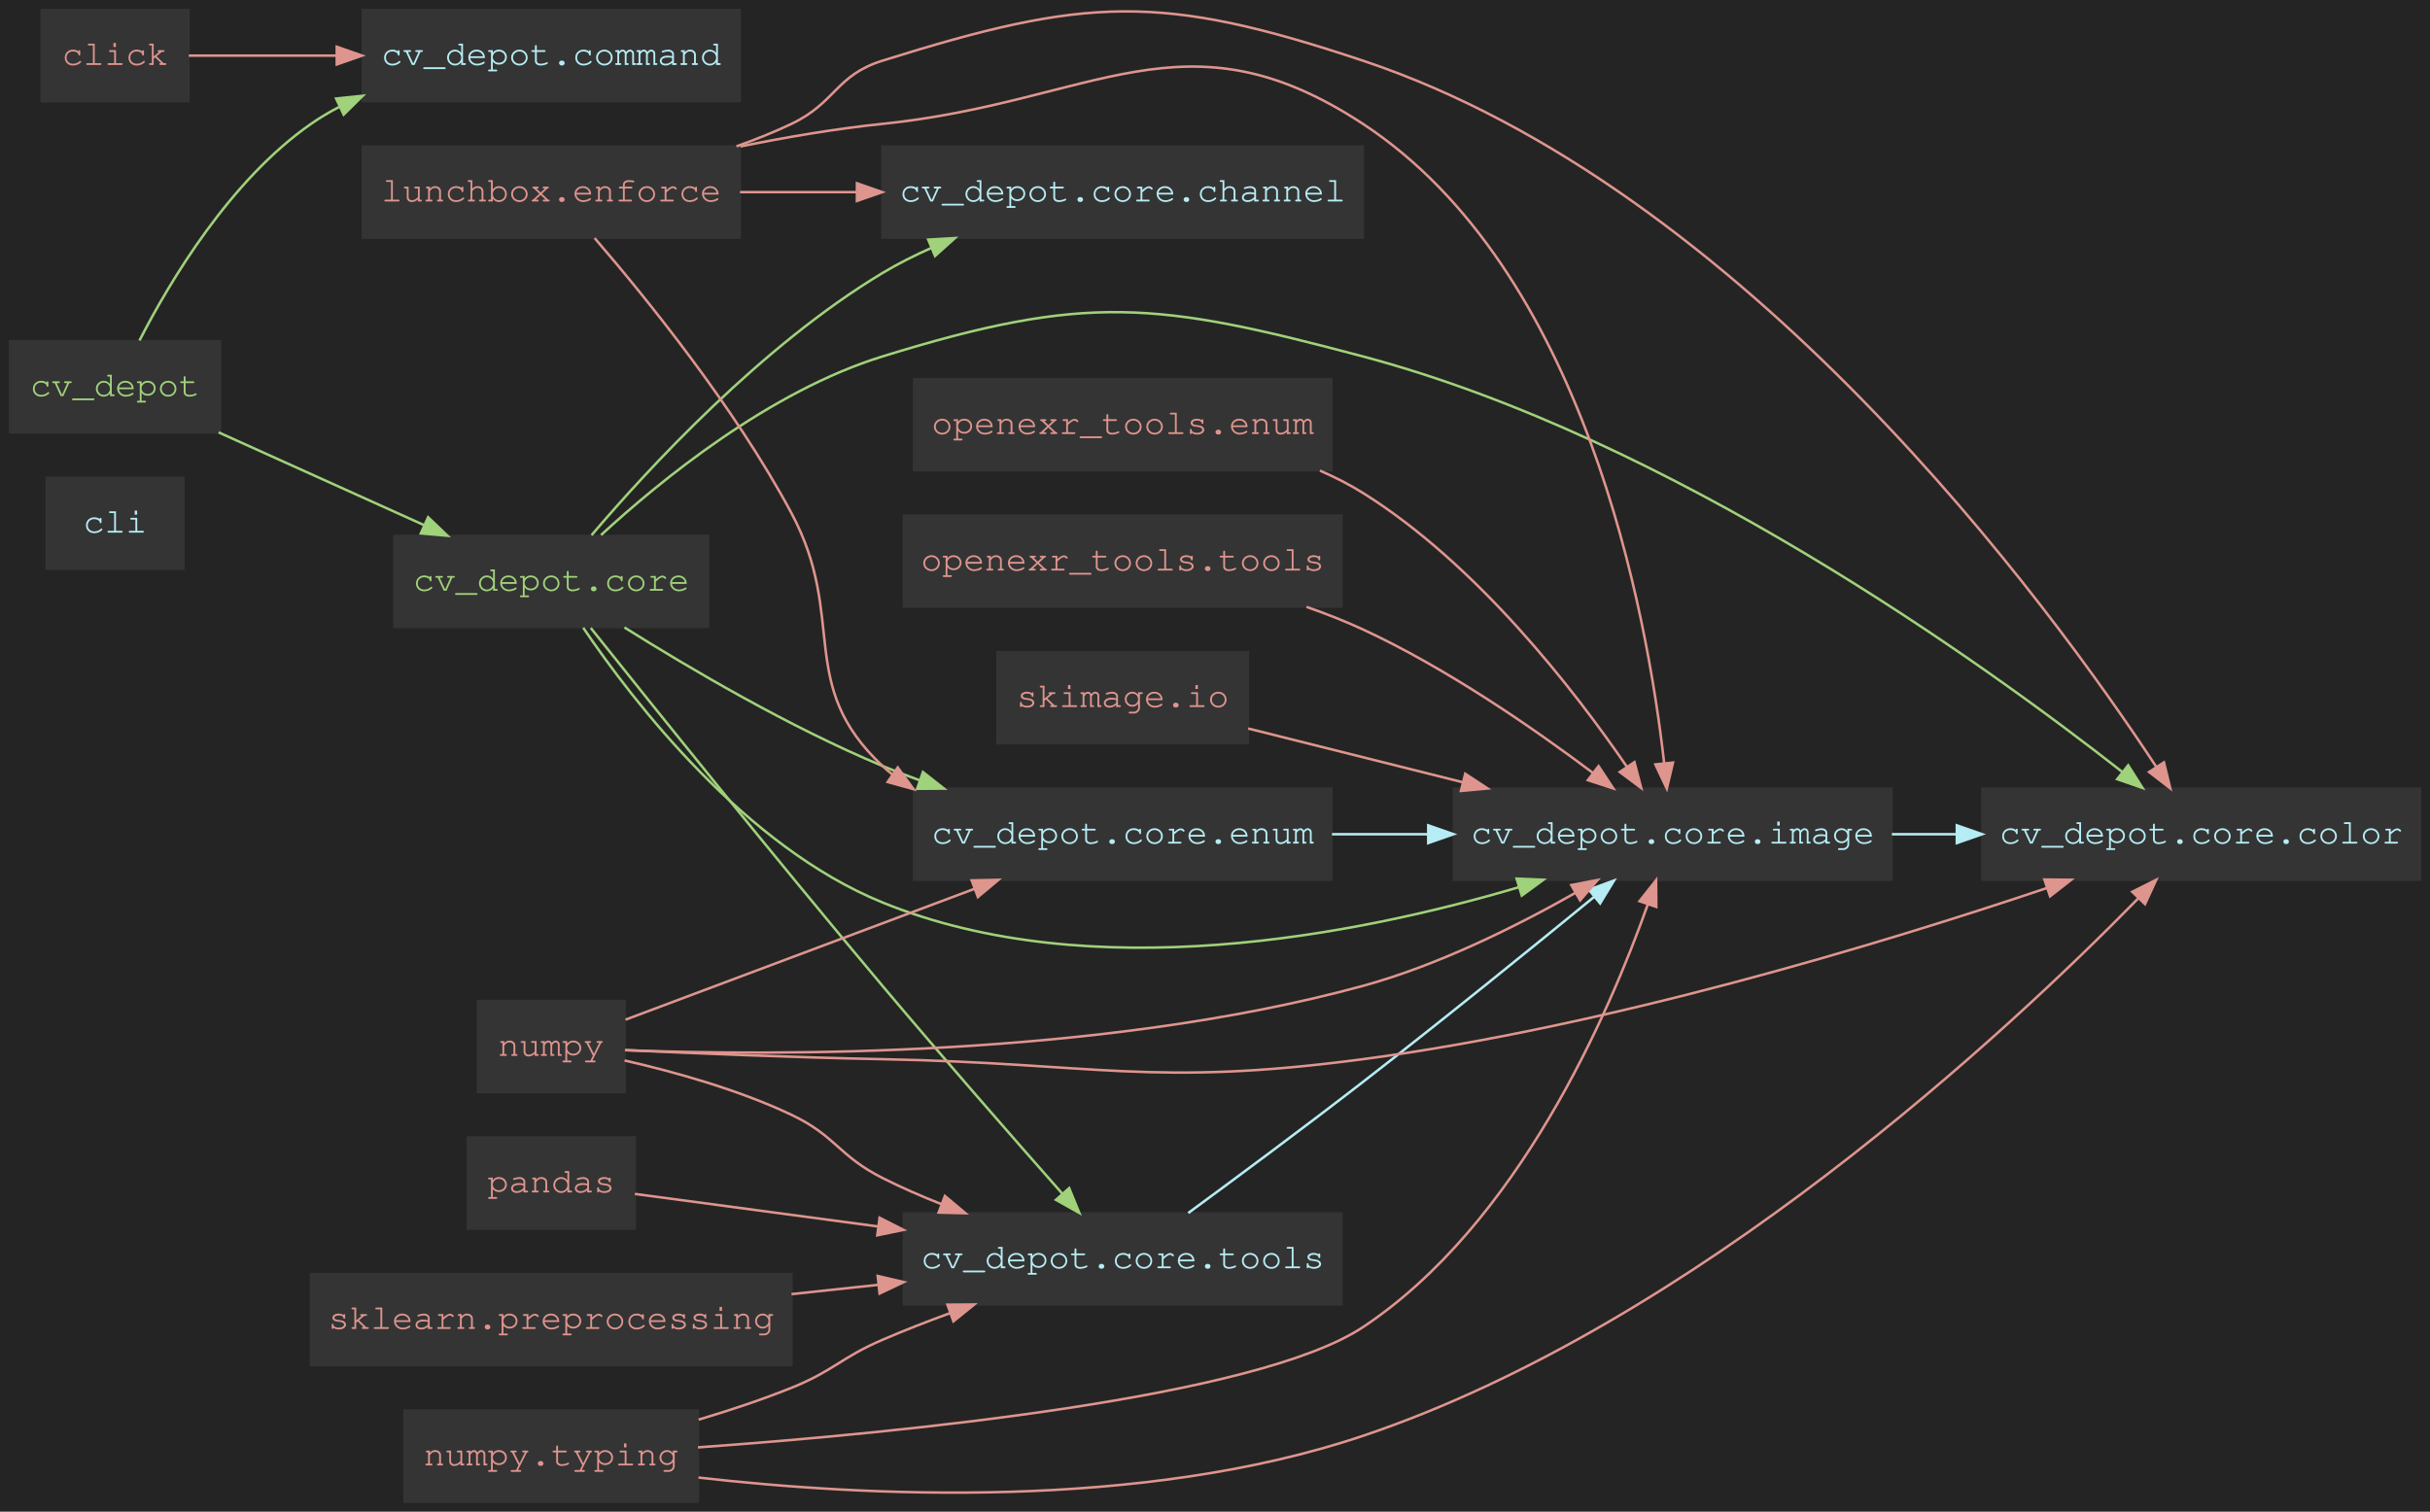
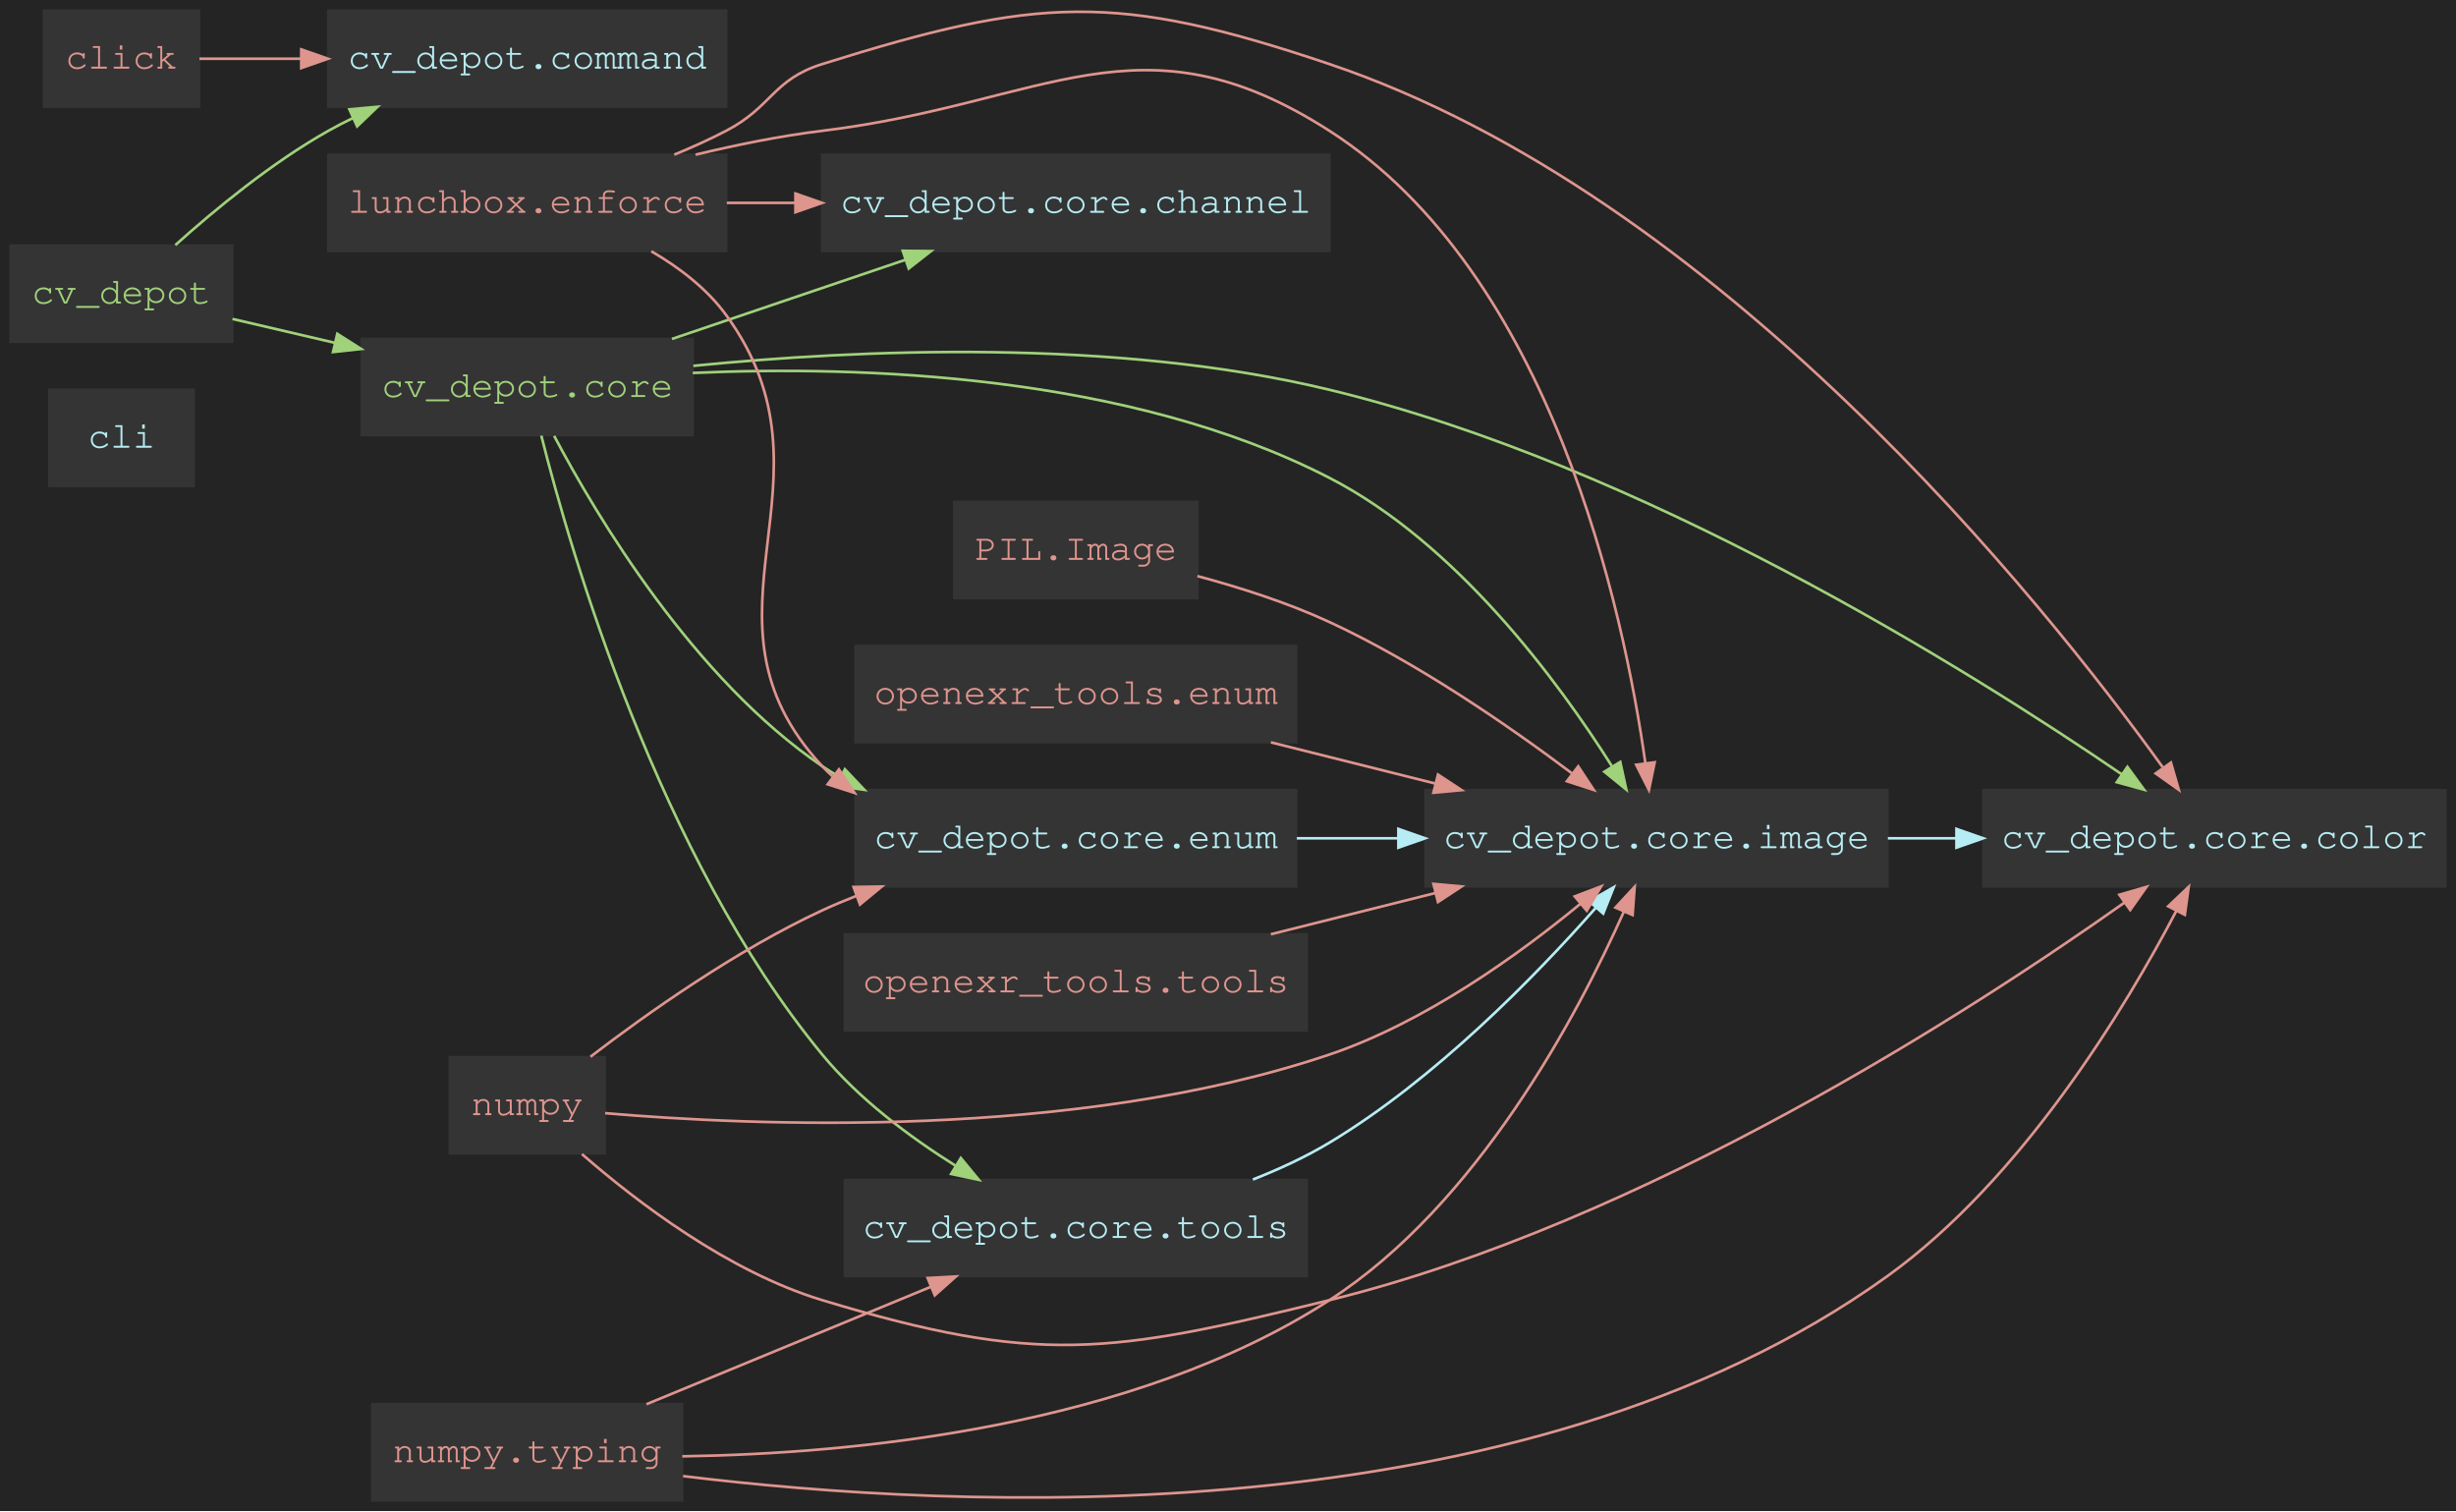
- <svg xmlns="http://www.w3.org/2000/svg" width="961pt" height="598pt" viewBox="0.00 0.00 961.00 598.00">
-   <g id="graph0" class="graph" transform="scale(1 1) rotate(0) translate(4 594)">
-     <polygon fill="#242424" stroke="transparent" points="-4,4 -4,-594 957,-594 957,4 -4,4" />
+ <svg xmlns="http://www.w3.org/2000/svg" width="920pt" height="566pt" viewBox="0.00 0.00 920.00 566.00">
+   <g id="graph0" class="graph" transform="scale(1 1) rotate(0) translate(4 562)">
+     <polygon fill="#242424" stroke="transparent" points="-4,4 -4,-562 916,-562 916,4 -4,4" />
    <g id="node1" class="node">
-       <polygon fill="#343434" stroke="#343434" points="68.5,-405 14.5,-405 14.5,-369 68.5,-369 68.5,-405" />
-       <text text-anchor="middle" x="41.5" y="-383.3" font-family="Courier,monospace" font-size="14.00" fill="#b6ecf3">cli</text>
+       <polygon fill="#343434" stroke="#343434" points="68.5,-416 14.5,-416 14.5,-380 68.5,-380 68.5,-416" />
+       <text text-anchor="middle" x="41.5" y="-394.3" font-family="Courier,monospace" font-size="14.00" fill="#b6ecf3">cli</text>
    </g>
    <g id="node2" class="node">
-       <polygon fill="#343434" stroke="#343434" points="288.5,-590 139.5,-590 139.5,-554 288.5,-554 288.5,-590" />
-       <text text-anchor="middle" x="214" y="-568.3" font-family="Courier,monospace" font-size="14.00" fill="#b6ecf3">cv_depot.command</text>
+       <polygon fill="#343434" stroke="#343434" points="268,-558 119,-558 119,-522 268,-522 268,-558" />
+       <text text-anchor="middle" x="193.5" y="-536.3" font-family="Courier,monospace" font-size="14.00" fill="#b6ecf3">cv_depot.command</text>
    </g>
    <g id="node3" class="node">
-       <polygon fill="#343434" stroke="#343434" points="535,-536 345,-536 345,-500 535,-500 535,-536" />
-       <text text-anchor="middle" x="440" y="-514.3" font-family="Courier,monospace" font-size="14.00" fill="#b6ecf3">cv_depot.core.channel</text>
+       <polygon fill="#343434" stroke="#343434" points="494,-504 304,-504 304,-468 494,-468 494,-504" />
+       <text text-anchor="middle" x="399" y="-482.3" font-family="Courier,monospace" font-size="14.00" fill="#b6ecf3">cv_depot.core.channel</text>
    </g>
    <g id="node4" class="node">
-       <polygon fill="#343434" stroke="#343434" points="953,-282 780,-282 780,-246 953,-246 953,-282" />
-       <text text-anchor="middle" x="866.5" y="-260.3" font-family="Courier,monospace" font-size="14.00" fill="#b6ecf3">cv_depot.core.color</text>
+       <polygon fill="#343434" stroke="#343434" points="912,-266 739,-266 739,-230 912,-230 912,-266" />
+       <text text-anchor="middle" x="825.5" y="-244.3" font-family="Courier,monospace" font-size="14.00" fill="#b6ecf3">cv_depot.core.color</text>
    </g>
    <g id="node5" class="node">
-       <polygon fill="#343434" stroke="#343434" points="522.5,-282 357.5,-282 357.5,-246 522.5,-246 522.5,-282" />
-       <text text-anchor="middle" x="440" y="-260.3" font-family="Courier,monospace" font-size="14.00" fill="#b6ecf3">cv_depot.core.enum</text>
+       <polygon fill="#343434" stroke="#343434" points="481.5,-266 316.5,-266 316.5,-230 481.5,-230 481.5,-266" />
+       <text text-anchor="middle" x="399" y="-244.3" font-family="Courier,monospace" font-size="14.00" fill="#b6ecf3">cv_depot.core.enum</text>
    </g>
    <g id="node6" class="node">
-       <polygon fill="#343434" stroke="#343434" points="744,-282 571,-282 571,-246 744,-246 744,-282" />
-       <text text-anchor="middle" x="657.5" y="-260.3" font-family="Courier,monospace" font-size="14.00" fill="#b6ecf3">cv_depot.core.image</text>
+       <polygon fill="#343434" stroke="#343434" points="703,-266 530,-266 530,-230 703,-230 703,-266" />
+       <text text-anchor="middle" x="616.5" y="-244.3" font-family="Courier,monospace" font-size="14.00" fill="#b6ecf3">cv_depot.core.image</text>
    </g>
    <g id="edge1" class="edge">
-       <path fill="none" stroke="#b6ecf3" d="M522.78,-264C535.18,-264 548.07,-264 560.74,-264" />
-       <polygon fill="#b6ecf3" stroke="#b6ecf3" points="560.83,-267.5 570.83,-264 560.83,-260.5 560.83,-267.5" />
+       <path fill="none" stroke="#b6ecf3" d="M481.78,-248C494.18,-248 507.07,-248 519.74,-248" />
+       <polygon fill="#b6ecf3" stroke="#b6ecf3" points="519.83,-251.5 529.83,-248 519.83,-244.5 519.83,-251.5" />
    </g>
    <g id="edge2" class="edge">
-       <path fill="none" stroke="#b6ecf3" d="M744.19,-264C752.66,-264 761.3,-264 769.87,-264" />
-       <polygon fill="#b6ecf3" stroke="#b6ecf3" points="769.88,-267.5 779.88,-264 769.88,-260.5 769.88,-267.5" />
+       <path fill="none" stroke="#b6ecf3" d="M703.19,-248C711.66,-248 720.3,-248 728.87,-248" />
+       <polygon fill="#b6ecf3" stroke="#b6ecf3" points="728.88,-251.5 738.88,-248 728.88,-244.5 728.88,-251.5" />
    </g>
    <g id="node7" class="node">
-       <polygon fill="#343434" stroke="#343434" points="526.5,-114 353.5,-114 353.5,-78 526.5,-78 526.5,-114" />
-       <text text-anchor="middle" x="440" y="-92.3" font-family="Courier,monospace" font-size="14.00" fill="#b6ecf3">cv_depot.core.tools</text>
+       <polygon fill="#343434" stroke="#343434" points="485.5,-120 312.5,-120 312.5,-84 485.5,-84 485.5,-120" />
+       <text text-anchor="middle" x="399" y="-98.3" font-family="Courier,monospace" font-size="14.00" fill="#b6ecf3">cv_depot.core.tools</text>
    </g>
    <g id="edge3" class="edge">
-       <path fill="none" stroke="#b6ecf3" d="M465.94,-114.16C485,-128.14 511.84,-148.05 535,-166 566.56,-190.46 602.04,-219.23 626.47,-239.24" />
-       <polygon fill="#b6ecf3" stroke="#b6ecf3" points="624.36,-242.04 634.31,-245.68 628.8,-236.63 624.36,-242.04" />
+       <path fill="none" stroke="#b6ecf3" d="M465.34,-120.19C475.26,-124.09 485.13,-128.67 494,-134 533.6,-157.79 571.08,-196.26 593.67,-221.85" />
+       <polygon fill="#b6ecf3" stroke="#b6ecf3" points="591.27,-224.41 600.47,-229.66 596.55,-219.82 591.27,-224.41" />
    </g>
    <g id="node8" class="node">
-       <polygon fill="#343434" stroke="#343434" points="70.5,-590 12.5,-590 12.5,-554 70.5,-554 70.5,-590" />
-       <text text-anchor="middle" x="41.5" y="-568.3" font-family="Courier,monospace" font-size="14.00" fill="#de958e">click</text>
+       <polygon fill="#343434" stroke="#343434" points="70.5,-558 12.5,-558 12.5,-522 70.5,-522 70.5,-558" />
+       <text text-anchor="middle" x="41.5" y="-536.3" font-family="Courier,monospace" font-size="14.00" fill="#de958e">click</text>
    </g>
    <g id="edge4" class="edge">
-       <path fill="none" stroke="#de958e" d="M70.65,-572C86.82,-572 108.06,-572 129.18,-572" />
-       <polygon fill="#de958e" stroke="#de958e" points="129.18,-575.5 139.18,-572 129.18,-568.5 129.18,-575.5" />
+       <path fill="none" stroke="#de958e" d="M70.71,-540C81.78,-540 95.1,-540 108.82,-540" />
+       <polygon fill="#de958e" stroke="#de958e" points="108.85,-543.5 118.85,-540 108.85,-536.5 108.85,-543.5" />
    </g>
    <g id="node9" class="node">
-       <polygon fill="#343434" stroke="#343434" points="83,-459 0,-459 0,-423 83,-423 83,-459" />
-       <text text-anchor="middle" x="41.5" y="-437.3" font-family="Courier,monospace" font-size="14.00" fill="#a0d17b">cv_depot</text>
+       <polygon fill="#343434" stroke="#343434" points="83,-470 0,-470 0,-434 83,-434 83,-470" />
+       <text text-anchor="middle" x="41.5" y="-448.3" font-family="Courier,monospace" font-size="14.00" fill="#a0d17b">cv_depot</text>
    </g>
    <g id="edge5" class="edge">
-       <path fill="none" stroke="#a0d17b" d="M51.17,-459.32C63.15,-482.68 86.99,-522.72 119,-545 122.53,-547.46 126.28,-549.69 130.17,-551.72" />
-       <polygon fill="#a0d17b" stroke="#a0d17b" points="128.93,-555.01 139.47,-556.11 131.92,-548.68 128.93,-555.01" />
+       <path fill="none" stroke="#a0d17b" d="M61.68,-470.2C76.44,-483.45 97.83,-501.09 119,-513 121.99,-514.68 125.11,-516.3 128.3,-517.84" />
+       <polygon fill="#a0d17b" stroke="#a0d17b" points="126.88,-521.04 137.43,-522 129.78,-514.67 126.88,-521.04" />
    </g>
    <g id="node10" class="node">
-       <polygon fill="#343434" stroke="#343434" points="276,-382 152,-382 152,-346 276,-346 276,-382" />
-       <text text-anchor="middle" x="214" y="-360.3" font-family="Courier,monospace" font-size="14.00" fill="#a0d17b">cv_depot.core</text>
+       <polygon fill="#343434" stroke="#343434" points="255.5,-435 131.5,-435 131.5,-399 255.5,-399 255.5,-435" />
+       <text text-anchor="middle" x="193.5" y="-413.3" font-family="Courier,monospace" font-size="14.00" fill="#a0d17b">cv_depot.core</text>
    </g>
    <g id="edge6" class="edge">
-       <path fill="none" stroke="#a0d17b" d="M82.47,-422.95C106.76,-411.98 137.94,-397.9 163.74,-386.25" />
-       <polygon fill="#a0d17b" stroke="#a0d17b" points="165.31,-389.38 172.98,-382.07 162.43,-383 165.31,-389.38" />
+       <path fill="none" stroke="#a0d17b" d="M83.09,-442.53C94.92,-439.77 108.19,-436.67 121.32,-433.61" />
+       <polygon fill="#a0d17b" stroke="#a0d17b" points="122.35,-436.96 131.3,-431.28 120.76,-430.14 122.35,-436.96" />
    </g>
    <g id="edge7" class="edge">
-       <path fill="none" stroke="#a0d17b" d="M229.94,-382.29C252.37,-408.65 297.24,-457.31 345,-486 351.1,-489.66 357.67,-492.97 364.4,-495.95" />
-       <polygon fill="#a0d17b" stroke="#a0d17b" points="363.09,-499.2 373.66,-499.82 365.78,-492.74 363.09,-499.2" />
+       <path fill="none" stroke="#a0d17b" d="M247.7,-435.04C274.46,-444.11 307.07,-455.17 335.06,-464.66" />
+       <polygon fill="#a0d17b" stroke="#a0d17b" points="334.16,-468.05 344.76,-467.95 336.41,-461.42 334.16,-468.05" />
    </g>
    <g id="edge8" class="edge">
-       <path fill="none" stroke="#a0d17b" d="M233.7,-382.35C257.33,-404.11 300.32,-439.17 345,-453 425.67,-477.97 453.39,-474.69 535,-453 656.52,-420.71 779.94,-332.04 835.33,-288.62" />
-       <polygon fill="#a0d17b" stroke="#a0d17b" points="837.64,-291.25 843.32,-282.3 833.3,-285.76 837.64,-291.25" />
+       <path fill="none" stroke="#a0d17b" d="M255.72,-424.97C316.96,-431.06 413.38,-435.46 494,-416 610.95,-387.78 733.3,-311.21 790.83,-271.94" />
+       <polygon fill="#a0d17b" stroke="#a0d17b" points="792.91,-274.75 799.16,-266.2 788.94,-268.99 792.91,-274.75" />
    </g>
    <g id="edge9" class="edge">
-       <path fill="none" stroke="#a0d17b" d="M242.95,-345.79C268.65,-329.66 308.22,-306.36 345,-291 349.73,-289.03 354.64,-287.14 359.64,-285.35" />
-       <polygon fill="#a0d17b" stroke="#a0d17b" points="361,-288.59 369.32,-282.04 358.73,-281.97 361,-288.59" />
+       <path fill="none" stroke="#a0d17b" d="M203.58,-398.74C219.62,-368.41 255.85,-307.72 304,-275 306.15,-273.54 308.38,-272.16 310.67,-270.85" />
+       <polygon fill="#a0d17b" stroke="#a0d17b" points="312.49,-273.85 319.78,-266.16 309.29,-267.62 312.49,-273.85" />
    </g>
    <g id="edge10" class="edge">
-       <path fill="none" stroke="#a0d17b" d="M226.65,-345.67C246.65,-316.15 290.65,-259.14 345,-237 427.48,-203.4 532.2,-223.96 596.76,-243.06" />
-       <polygon fill="#a0d17b" stroke="#a0d17b" points="595.79,-246.42 606.38,-245.98 597.83,-239.72 595.79,-246.42" />
+       <path fill="none" stroke="#a0d17b" d="M255.5,-422.31C318.71,-425.12 418.63,-421.81 494,-383 541.71,-358.43 579.69,-306.86 599.78,-275.05" />
+       <polygon fill="#a0d17b" stroke="#a0d17b" points="602.94,-276.6 605.2,-266.25 596.98,-272.93 602.94,-276.6" />
    </g>
    <g id="edge11" class="edge">
-       <path fill="none" stroke="#a0d17b" d="M229.62,-345.6C253.47,-315.67 302.38,-254.67 345,-204 368.94,-175.54 397.01,-143.45 416.2,-121.7" />
-       <polygon fill="#a0d17b" stroke="#a0d17b" points="418.84,-123.99 422.84,-114.18 413.6,-119.36 418.84,-123.99" />
+       <path fill="none" stroke="#a0d17b" d="M198.77,-398.83C209.82,-354.93 242.82,-241.23 304,-167 317.65,-150.44 336.54,-136.27 353.81,-125.43" />
+       <polygon fill="#a0d17b" stroke="#a0d17b" points="355.92,-128.24 362.66,-120.07 352.29,-122.26 355.92,-128.24" />
    </g>
    <g id="node11" class="node">
-       <polygon fill="#343434" stroke="#343434" points="288.5,-536 139.5,-536 139.5,-500 288.5,-500 288.5,-536" />
-       <text text-anchor="middle" x="214" y="-514.3" font-family="Courier,monospace" font-size="14.00" fill="#de958e">lunchbox.enforce</text>
+       <polygon fill="#343434" stroke="#343434" points="268,-504 119,-504 119,-468 268,-468 268,-504" />
+       <text text-anchor="middle" x="193.5" y="-482.3" font-family="Courier,monospace" font-size="14.00" fill="#de958e">lunchbox.enforce</text>
    </g>
    <g id="edge12" class="edge">
-       <path fill="none" stroke="#de958e" d="M288.66,-518C303.41,-518 319.16,-518 334.72,-518" />
-       <polygon fill="#de958e" stroke="#de958e" points="334.9,-521.5 344.9,-518 334.9,-514.5 334.9,-521.5" />
+       <path fill="none" stroke="#de958e" d="M268.26,-486C276.59,-486 285.21,-486 293.84,-486" />
+       <polygon fill="#de958e" stroke="#de958e" points="293.97,-489.5 303.97,-486 293.97,-482.5 293.97,-489.5" />
    </g>
    <g id="edge13" class="edge">
-       <path fill="none" stroke="#de958e" d="M287.24,-536.11C294.72,-538.76 302.1,-541.72 309,-545 326.6,-553.36 326.41,-564.18 345,-570 425.59,-595.24 454.9,-596.73 535,-570 686.25,-519.52 806.24,-355.32 848.8,-290.58" />
-       <polygon fill="#de958e" stroke="#de958e" points="851.78,-292.42 854.29,-282.13 845.91,-288.61 851.78,-292.42" />
+       <path fill="none" stroke="#de958e" d="M248.58,-504.06C255.23,-506.81 261.85,-509.8 268,-513 285.28,-521.99 285.41,-532.18 304,-538 384.59,-563.24 413.98,-564.98 494,-538 640.16,-488.72 761.49,-336.56 806.13,-274.63" />
+       <polygon fill="#de958e" stroke="#de958e" points="809.21,-276.35 812.16,-266.17 803.51,-272.29 809.21,-276.35" />
    </g>
    <g id="edge14" class="edge">
-       <path fill="none" stroke="#de958e" d="M231.17,-499.8C251.55,-476.13 286.61,-432.84 309,-391 331.29,-349.35 310.52,-323.28 345,-291 346.28,-289.8 347.61,-288.66 348.98,-287.57" />
-       <polygon fill="#de958e" stroke="#de958e" points="351.03,-290.4 357.26,-281.83 347.05,-284.64 351.03,-290.4" />
+       <path fill="none" stroke="#de958e" d="M239.98,-467.88C250.55,-461.73 260.81,-453.85 268,-444 313.29,-381.98 251.63,-331.17 304,-275 305.23,-273.68 306.53,-272.42 307.88,-271.22" />
+       <polygon fill="#de958e" stroke="#de958e" points="310.25,-273.81 316.12,-264.99 306.03,-268.22 310.25,-273.81" />
    </g>
    <g id="edge15" class="edge">
-       <path fill="none" stroke="#de958e" d="M288.84,-536.07C307.08,-539.77 326.66,-543.12 345,-545 429,-553.63 464.43,-591.37 535,-545 622.81,-487.3 647.46,-351.14 654.13,-292.11" />
-       <polygon fill="#de958e" stroke="#de958e" points="657.62,-292.33 655.18,-282.02 650.66,-291.61 657.62,-292.33" />
+       <path fill="none" stroke="#de958e" d="M256.55,-504.06C271.93,-507.77 288.45,-511.11 304,-513 387.83,-523.18 422.93,-558.6 494,-513 577.44,-459.46 604.32,-332.71 612.35,-276.13" />
+       <polygon fill="#de958e" stroke="#de958e" points="615.83,-276.47 613.68,-266.1 608.9,-275.55 615.83,-276.47" />
    </g>
    <g id="node12" class="node">
-       <polygon fill="#343434" stroke="#343434" points="243,-198 185,-198 185,-162 243,-162 243,-198" />
-       <text text-anchor="middle" x="214" y="-176.3" font-family="Courier,monospace" font-size="14.00" fill="#de958e">numpy</text>
+       <polygon fill="#343434" stroke="#343434" points="444.5,-374 353.5,-374 353.5,-338 444.5,-338 444.5,-374" />
+       <text text-anchor="middle" x="399" y="-352.3" font-family="Courier,monospace" font-size="14.00" fill="#de958e">PIL.Image</text>
    </g>
    <g id="edge16" class="edge">
-       <path fill="none" stroke="#de958e" d="M243.14,-178.61C269.46,-177.37 309.89,-175.68 345,-175 429.43,-173.38 451.28,-163.93 535,-175 631.52,-187.77 739.86,-220.65 805.37,-242.67" />
-       <polygon fill="#de958e" stroke="#de958e" points="804.51,-246.07 815.11,-245.97 806.76,-239.44 804.51,-246.07" />
+       <path fill="none" stroke="#de958e" d="M444.54,-346.22C460.53,-341.93 478.44,-336.21 494,-329 526.98,-313.72 561.14,-290.14 584.8,-272.36" />
+       <polygon fill="#de958e" stroke="#de958e" points="587.19,-274.94 593.02,-266.1 582.95,-269.37 587.19,-274.94" />
+     </g>
+     <g id="node13" class="node">
+       <polygon fill="#343434" stroke="#343434" points="222.5,-166 164.5,-166 164.5,-130 222.5,-130 222.5,-166" />
+       <text text-anchor="middle" x="193.5" y="-144.3" font-family="Courier,monospace" font-size="14.00" fill="#de958e">numpy</text>
    </g>
    <g id="edge17" class="edge">
-       <path fill="none" stroke="#de958e" d="M243.37,-190.64C277.92,-203.59 337.13,-225.8 381.39,-242.4" />
-       <polygon fill="#de958e" stroke="#de958e" points="380.28,-245.72 390.87,-245.95 382.74,-239.16 380.28,-245.72" />
+       <path fill="none" stroke="#de958e" d="M214,-129.71C234.56,-111.78 268.79,-85.66 304,-75 384.82,-50.53 412,-54.84 494,-75 612.14,-104.05 734.87,-183.62 791.83,-223.93" />
+       <polygon fill="#de958e" stroke="#de958e" points="789.9,-226.85 800.07,-229.81 793.96,-221.15 789.9,-226.85" />
    </g>
    <g id="edge18" class="edge">
-       <path fill="none" stroke="#de958e" d="M243.43,-178.54C300.06,-176.42 430.47,-175.43 535,-204 564.65,-212.1 595.68,-227.56 618.97,-240.76" />
-       <polygon fill="#de958e" stroke="#de958e" points="617.4,-243.9 627.81,-245.87 620.9,-237.84 617.4,-243.9" />
+       <path fill="none" stroke="#de958e" d="M217.18,-166.17C238.5,-182.49 271.87,-206.11 304,-221 308.1,-222.9 312.36,-224.69 316.7,-226.39" />
+       <polygon fill="#de958e" stroke="#de958e" points="315.73,-229.76 326.32,-229.93 318.15,-223.19 315.73,-229.76" />
    </g>
    <g id="edge19" class="edge">
-       <path fill="none" stroke="#de958e" d="M243.01,-174.49C262.17,-170.11 287.83,-163.05 309,-153 326.6,-144.64 327.61,-136.78 345,-128 352.41,-124.26 360.36,-120.79 368.38,-117.63" />
-       <polygon fill="#de958e" stroke="#de958e" points="369.69,-120.88 377.81,-114.06 367.21,-114.33 369.69,-120.88" />
+       <path fill="none" stroke="#de958e" d="M222.68,-145.04C276.88,-140.37 398.73,-134.83 494,-167 529.67,-179.04 564.84,-204.37 588.08,-223.52" />
+       <polygon fill="#de958e" stroke="#de958e" points="585.89,-226.24 595.79,-230 590.39,-220.88 585.89,-226.24" />
    </g>
-     <g id="node13" class="node">
-       <polygon fill="#343434" stroke="#343434" points="272,-36 156,-36 156,0 272,0 272,-36" />
-       <text text-anchor="middle" x="214" y="-14.3" font-family="Courier,monospace" font-size="14.00" fill="#de958e">numpy.typing</text>
+     <g id="node14" class="node">
+       <polygon fill="#343434" stroke="#343434" points="251.5,-36 135.5,-36 135.5,0 251.5,0 251.5,-36" />
+       <text text-anchor="middle" x="193.5" y="-14.3" font-family="Courier,monospace" font-size="14.00" fill="#de958e">numpy.typing</text>
    </g>
    <g id="edge20" class="edge">
-       <path fill="none" stroke="#de958e" d="M272.24,-9.5C337.66,-2.02 447.04,3.59 535,-26 666.63,-70.29 790.83,-186.72 841.52,-238.52" />
-       <polygon fill="#de958e" stroke="#de958e" points="839.26,-241.22 848.73,-245.97 844.29,-236.35 839.26,-241.22" />
+       <path fill="none" stroke="#de958e" d="M251.89,-9.1C353.24,3.36 566.08,14.55 703,-84 753.69,-120.48 792.17,-184.47 811.23,-220.79" />
+       <polygon fill="#de958e" stroke="#de958e" points="808.19,-222.53 815.87,-229.83 814.42,-219.33 808.19,-222.53" />
    </g>
    <g id="edge21" class="edge">
-       <path fill="none" stroke="#de958e" d="M272.04,-21.44C352.14,-27.2 492.87,-41.05 535,-69 596.23,-109.63 632.26,-192.77 647.64,-236.19" />
-       <polygon fill="#de958e" stroke="#de958e" points="644.39,-237.51 650.95,-245.83 651.02,-235.24 644.39,-237.51" />
+       <path fill="none" stroke="#de958e" d="M251.58,-16.5C315.54,-17.47 419.96,-27.2 494,-75 549.43,-110.79 586.92,-181.62 604.34,-220.63" />
+       <polygon fill="#de958e" stroke="#de958e" points="601.14,-222.05 608.33,-229.83 607.56,-219.26 601.14,-222.05" />
    </g>
    <g id="edge22" class="edge">
-       <path fill="none" stroke="#de958e" d="M272.3,-32.42C284.57,-36.07 297.34,-40.31 309,-45 325.78,-51.76 328.39,-56.84 345,-64 353.58,-67.7 362.73,-71.26 371.84,-74.59" />
-       <polygon fill="#de958e" stroke="#de958e" points="370.69,-77.89 381.29,-77.96 373.05,-71.3 370.69,-77.89" />
+       <path fill="none" stroke="#de958e" d="M238.16,-36.02C269.3,-48.88 311.36,-66.24 344.53,-79.93" />
+       <polygon fill="#de958e" stroke="#de958e" points="343.49,-83.28 354.07,-83.86 346.16,-76.81 343.49,-83.28" />
    </g>
-     <g id="node14" class="node">
-       <polygon fill="#343434" stroke="#343434" points="522.5,-444 357.5,-444 357.5,-408 522.5,-408 522.5,-444" />
-       <text text-anchor="middle" x="440" y="-422.3" font-family="Courier,monospace" font-size="14.00" fill="#de958e">openexr_tools.enum</text>
+     <g id="node15" class="node">
+       <polygon fill="#343434" stroke="#343434" points="481.5,-320 316.5,-320 316.5,-284 481.5,-284 481.5,-320" />
+       <text text-anchor="middle" x="399" y="-298.3" font-family="Courier,monospace" font-size="14.00" fill="#de958e">openexr_tools.enum</text>
    </g>
    <g id="edge23" class="edge">
-       <path fill="none" stroke="#de958e" d="M517.98,-407.84C523.92,-405.26 529.67,-402.33 535,-399 580.02,-370.85 618.38,-321.33 639.36,-290.73" />
-       <polygon fill="#de958e" stroke="#de958e" points="642.38,-292.51 645.06,-282.26 636.58,-288.6 642.38,-292.51" />
+       <path fill="none" stroke="#de958e" d="M472.06,-283.94C491.83,-278.99 513.4,-273.58 533.68,-268.5" />
+       <polygon fill="#de958e" stroke="#de958e" points="534.66,-271.87 543.51,-266.04 532.96,-265.07 534.66,-271.87" />
    </g>
-     <g id="node15" class="node">
-       <polygon fill="#343434" stroke="#343434" points="247,-144 181,-144 181,-108 247,-108 247,-144" />
-       <text text-anchor="middle" x="214" y="-122.3" font-family="Courier,monospace" font-size="14.00" fill="#de958e">pandas</text>
+     <g id="node16" class="node">
+       <polygon fill="#343434" stroke="#343434" points="485.5,-212 312.5,-212 312.5,-176 485.5,-176 485.5,-212" />
+       <text text-anchor="middle" x="399" y="-190.3" font-family="Courier,monospace" font-size="14.00" fill="#de958e">openexr_tools.tools</text>
    </g>
    <g id="edge24" class="edge">
-       <path fill="none" stroke="#de958e" d="M247.09,-121.7C272.31,-118.32 308.8,-113.44 343.2,-108.83" />
-       <polygon fill="#de958e" stroke="#de958e" points="343.87,-112.27 353.31,-107.48 342.94,-105.33 343.87,-112.27" />
-     </g>
-     <g id="node16" class="node">
-       <polygon fill="#343434" stroke="#343434" points="309,-90 119,-90 119,-54 309,-54 309,-90" />
-       <text text-anchor="middle" x="214" y="-68.3" font-family="Courier,monospace" font-size="14.00" fill="#de958e">sklearn.preprocessing</text>
-     </g>
-     <g id="edge25" class="edge">
-       <path fill="none" stroke="#de958e" d="M309.02,-82.07C320.41,-83.29 332.06,-84.54 343.47,-85.76" />
-       <polygon fill="#de958e" stroke="#de958e" points="343.11,-89.25 353.42,-86.83 343.85,-82.29 343.11,-89.25" />
-     </g>
-     <g id="node17" class="node">
-       <polygon fill="#343434" stroke="#343434" points="526.5,-390 353.5,-390 353.5,-354 526.5,-354 526.5,-390" />
-       <text text-anchor="middle" x="440" y="-368.3" font-family="Courier,monospace" font-size="14.00" fill="#de958e">openexr_tools.tools</text>
-     </g>
-     <g id="edge26" class="edge">
-       <path fill="none" stroke="#de958e" d="M512.68,-353.93C520.34,-351.26 527.91,-348.28 535,-345 567.98,-329.72 602.14,-306.14 625.8,-288.36" />
-       <polygon fill="#de958e" stroke="#de958e" points="628.19,-290.94 634.02,-282.1 623.95,-285.37 628.19,-290.94" />
-     </g>
-     <g id="node18" class="node">
-       <polygon fill="#343434" stroke="#343434" points="489.5,-336 390.5,-336 390.5,-300 489.5,-300 489.5,-336" />
-       <text text-anchor="middle" x="440" y="-314.3" font-family="Courier,monospace" font-size="14.00" fill="#de958e">skimage.io</text>
-     </g>
-     <g id="edge27" class="edge">
-       <path fill="none" stroke="#de958e" d="M489.63,-305.81C514.62,-299.55 545.74,-291.75 574.33,-284.59" />
-       <polygon fill="#de958e" stroke="#de958e" points="575.46,-287.91 584.31,-282.09 573.76,-281.12 575.46,-287.91" />
+       <path fill="none" stroke="#de958e" d="M472.06,-212.06C491.83,-217.01 513.4,-222.42 533.68,-227.5" />
+       <polygon fill="#de958e" stroke="#de958e" points="532.96,-230.93 543.51,-229.96 534.66,-224.13 532.96,-230.93" />
    </g>
  </g>
</svg>
